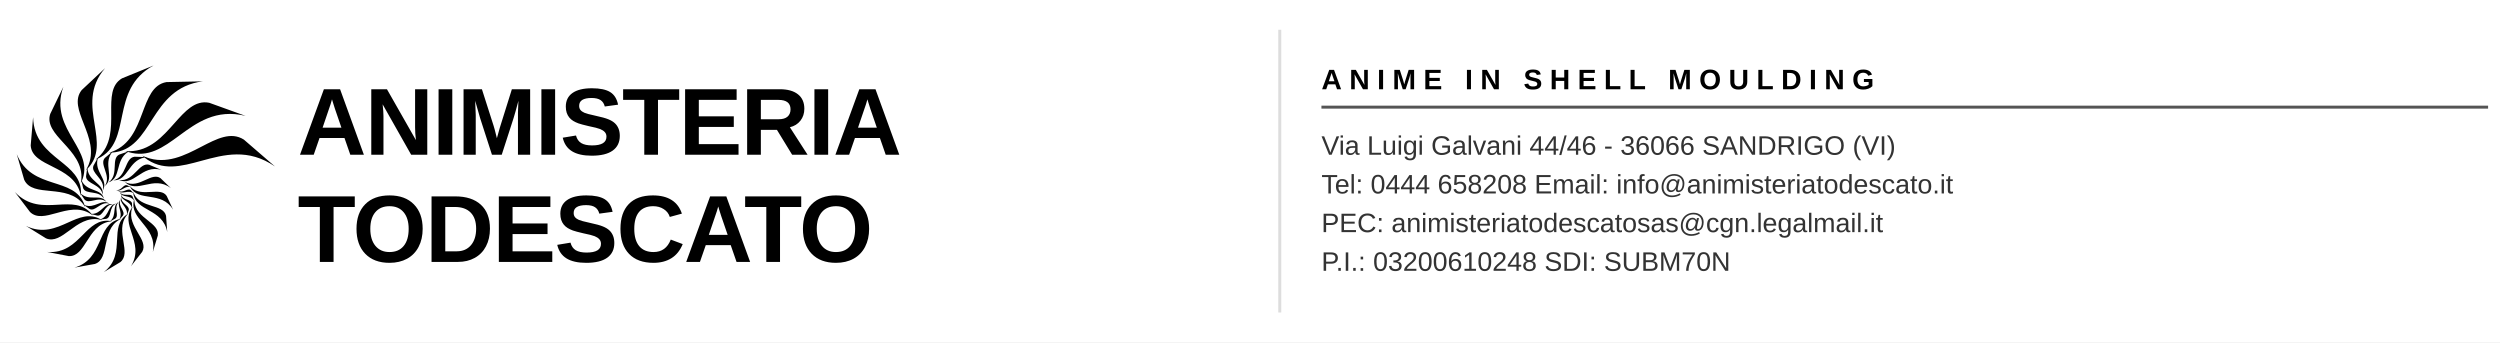
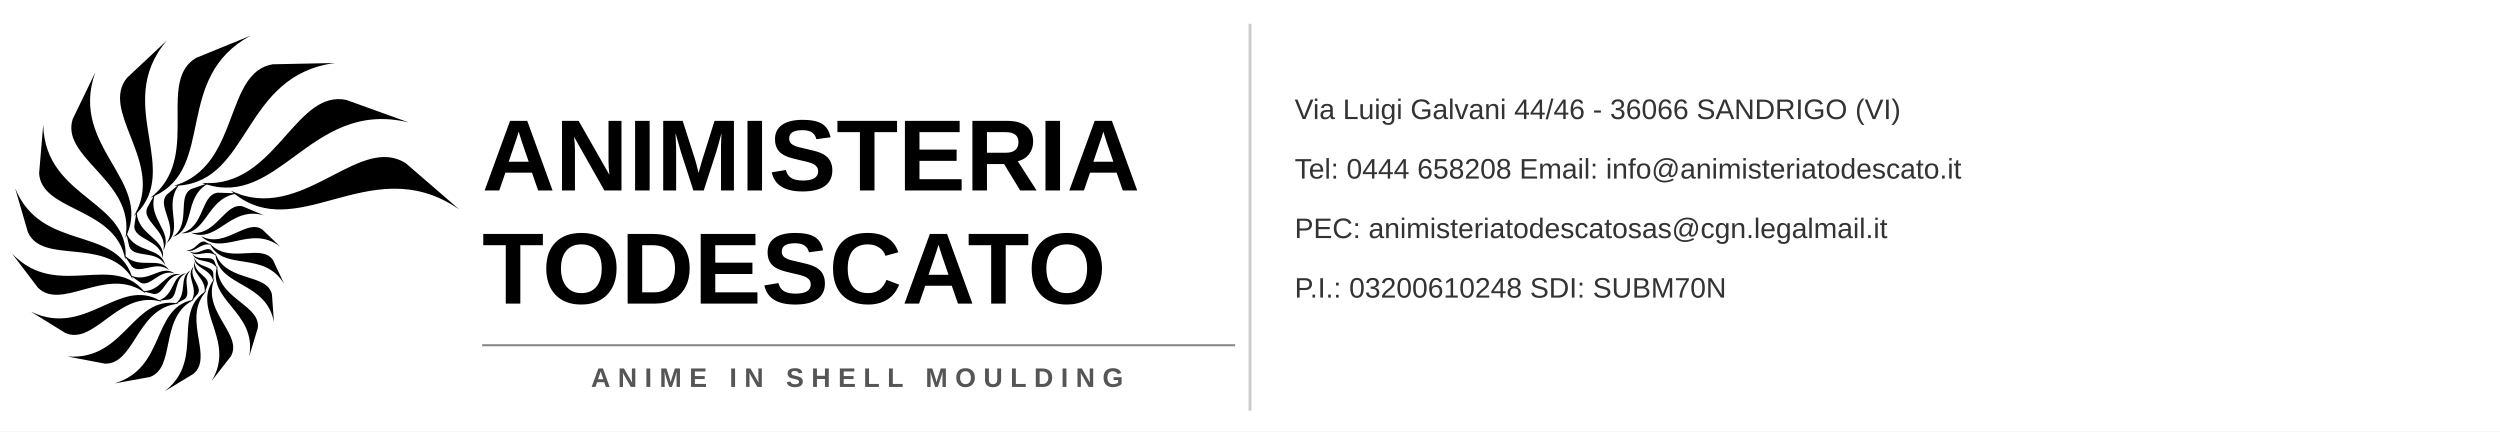
- <svg xmlns="http://www.w3.org/2000/svg" viewBox="0 0 840 115" width="100%" height="auto">
-   <rect width="840" height="115" fill="white" />
-   <g transform="translate(5,22) scale(0.843)">
+ <svg xmlns="http://www.w3.org/2000/svg" viewBox="0 0 840 145" width="100%" height="auto">
+   <rect width="840" height="145" fill="white" />
+   <g transform="translate(4,12) scale(1.45)">
    <path d="M 32.121,37.535 C 32.461,37.273 32.781,37.008 33.086,36.734 C 33.168,36.582 33.254,36.426 33.336,36.273 C 33.285,36.395 33.238,36.512 33.195,36.633 C 38.488,31.773 38.441,24.961 38.395,18.77 C 38.355,12.965 38.32,7.711 42.691,5.133 C 46.887,3.426 51.086,1.707 55.285,0 C 37.324,9.688 47.363,30.5 33.031,37.145 C 32.289,39.777 33.344,41.832 34.332,43.746 C 35.355,45.738 36.309,47.586 35.066,49.777 C 35.648,47.367 34.219,45.629 32.93,44.059 C 31.793,42.676 30.762,41.418 31.312,39.949 C 31.805,39.047 32.305,38.148 32.801,37.25 C 32.578,37.348 32.352,37.445 32.121,37.535 Z M 28.262,41.801 C 28.469,41.465 28.66,41.125 28.832,40.789 C 28.855,40.617 28.879,40.449 28.898,40.277 C 28.895,40.406 28.895,40.535 28.898,40.656 C 31.914,34.609 29.574,28.641 27.449,23.223 C 25.457,18.145 23.656,13.543 26.625,9.809 C 29.73,6.895 32.836,3.98 35.953,1.059 C 29.371,8.719 30.633,16.465 31.801,23.641 C 32.852,30.102 33.828,36.102 28.926,41.156 C 29.168,43.707 30.785,45.152 32.293,46.504 C 33.867,47.91 35.324,49.211 34.977,51.555 C 34.406,47.207 28.398,47.344 28.363,44.191 C 28.5,43.234 28.633,42.281 28.762,41.324 C 28.602,41.484 28.434,41.645 28.262,41.801 Z M 38.844,34.34 C 38.434,34.496 38.012,34.641 37.57,34.77 C 37.84,34.77 38.102,34.762 38.363,34.746 C 37.523,35.453 36.688,36.16 35.852,36.863 C 34.746,38.117 35.293,39.754 35.895,41.562 C 36.578,43.613 37.332,45.883 35.84,48.059 C 37.906,46.352 37.668,44.156 37.406,41.781 C 37.156,39.504 36.891,37.062 38.633,34.73 C 55.395,33.578 53.363,9.102 74.891,6.324 C 70.078,6.43 65.254,6.52 60.43,6.621 C 49.414,8.473 52.762,28.836 38.996,34.281 C 39.082,34.18 39.172,34.082 39.266,33.984 C 39.125,34.102 38.984,34.223 38.844,34.34 Z M 26.48,45.586 C 27.066,39.285 23.012,34.848 19.332,30.812 C 15.875,27.027 12.742,23.598 14.086,19.32 C 15.828,15.711 17.578,12.105 19.32,8.5 C 16.137,17.43 19.848,23.797 23.289,29.699 C 26.391,35.016 29.266,39.953 26.684,46.039 C 28.844,50.473 34.535,48.875 35.488,53.133 C 33.52,49.516 28.297,51.656 27.215,48.902 C 27.008,48.012 26.801,47.121 26.594,46.238 C 26.504,46.441 26.41,46.648 26.305,46.855 C 26.379,46.465 26.434,46.082 26.473,45.703 C 26.438,45.566 26.406,45.43 26.375,45.297 C 26.41,45.395 26.445,45.492 26.48,45.586 Z M 44.043,34.109 C 44.531,34.148 45.004,34.168 45.473,34.168 C 45.656,34.102 45.84,34.039 46.023,33.973 C 45.891,34.035 45.766,34.102 45.641,34.168 C 53.766,34.086 58.883,28.32 63.531,23.086 C 67.895,18.172 71.844,13.727 77.473,14.871 C 82.297,16.613 87.121,18.352 91.957,20.094 C 80.148,17.219 72.527,22.805 65.469,27.977 C 59.113,32.637 53.211,36.961 45.109,34.473 C 39.773,37.836 42.57,44.855 37.262,46.637 C 39.578,45.047 39.691,42.5 39.797,40.203 C 39.887,38.18 39.969,36.348 41.539,35.531 C 42.637,35.148 43.738,34.77 44.84,34.387 C 44.574,34.301 44.312,34.211 44.043,34.109 Z M 6.305,31.879 C 6.844,40.586 22.938,39.656 26.031,50.793 C 25.961,50.719 25.887,50.637 25.816,50.551 C 25.902,50.676 25.984,50.801 26.07,50.926 C 26.156,51.25 26.23,51.586 26.293,51.93 C 26.312,51.727 26.328,51.523 26.34,51.328 C 26.816,52.031 27.297,52.734 27.773,53.441 C 28.652,54.402 29.969,54.113 31.426,53.793 C 33.074,53.43 34.898,53.027 36.465,54.363 C 35.312,52.613 33.59,52.625 31.723,52.633 C 29.934,52.641 28.016,52.648 26.348,51.109 C 26.578,44.891 22.391,41.527 17.879,37.906 C 12.871,33.883 7.465,29.543 7.258,20.629 C 6.941,24.371 6.621,28.125 6.305,31.879 Z M 52.289,36.582 C 60.395,39.605 67.68,35.828 74.293,32.398 C 80.496,29.184 86.113,26.27 91.273,29.547 C 95.402,33.121 99.535,36.684 103.664,40.254 C 93.031,32.906 83.336,35.547 74.355,37.996 C 66.262,40.203 58.746,42.25 51.652,36.684 C 48.43,37.324 46.805,39.578 45.293,41.68 C 43.715,43.871 42.25,45.898 39.219,45.773 C 44.68,44.465 43.703,36.832 47.707,36.375 C 48.941,36.418 50.176,36.453 51.41,36.492 C 51.184,36.309 50.957,36.117 50.734,35.918 C 51.195,36.141 51.652,36.336 52.109,36.512 C 52.328,36.52 52.543,36.527 52.758,36.535 C 52.598,36.547 52.441,36.562 52.289,36.582 Z M 28,56.398 C 27.82,56.109 27.637,55.832 27.445,55.566 C 27.336,55.492 27.23,55.418 27.125,55.344 C 27.207,55.387 27.293,55.43 27.375,55.473 C 20.895,46.766 7.102,53 3.711,45.547 C 2.719,42.145 1.742,38.742 0.75,35.352 C 6.805,50.074 23.762,43.988 27.766,55.648 C 29.754,56.445 31.438,55.793 33.004,55.184 C 34.637,54.547 36.141,53.961 37.742,55.102 C 35.914,54.457 34.445,55.422 33.121,56.297 C 31.957,57.066 30.902,57.762 29.809,57.219 C 29.148,56.758 28.488,56.301 27.832,55.84 C 27.891,56.023 27.949,56.207 28,56.398 Z M 48.496,42.172 C 46.668,44.027 44.645,46.078 41.496,45.66 C 44.449,46.945 46.672,45.488 49.078,43.914 C 51.633,42.238 54.395,40.43 58.461,41.645 L 53.512,39.562 C 51.566,39.059 50.105,40.539 48.496,42.172 Z M 43.793,46.41 C 46.762,48.023 49.555,46.758 52.074,45.613 C 54.297,44.602 56.312,43.688 58.051,44.93 L 62.18,48.891 C 58.602,46.133 55.172,46.879 51.992,47.566 C 49.004,48.215 46.242,48.812 43.793,46.41 Z M 40.391,49.641 C 41.48,49.84 42.227,49.164 42.898,48.551 C 43.488,48.012 44.027,47.523 44.691,47.73 C 45.105,47.93 45.512,48.129 45.922,48.324 C 45.875,48.23 45.828,48.137 45.785,48.039 C 45.906,48.176 46.027,48.309 46.152,48.438 C 46.23,48.473 46.309,48.512 46.387,48.551 C 46.328,48.527 46.266,48.508 46.207,48.488 C 48.5,50.746 51.543,50.566 54.312,50.402 C 56.906,50.25 59.254,50.109 60.508,52.008 C 61.371,53.84 62.238,55.684 63.09,57.516 C 58.352,49.707 49.281,54.68 45.977,48.43 C 44.785,48.168 43.895,48.688 43.066,49.172 C 42.199,49.676 41.398,50.145 40.391,49.641 Z M 44.074,49.82 C 43.176,50.176 42.18,50.566 41.176,49.949 C 41.984,50.828 42.957,50.672 44.008,50.5 C 45.023,50.336 46.109,50.16 47.195,50.891 C 48.105,58.348 58.984,56.863 60.723,66.402 C 60.574,64.25 60.418,62.102 60.258,59.949 C 59.18,55.09 50.18,57.043 47.414,51.055 C 47.453,51.086 47.496,51.121 47.535,51.156 C 47.488,51.102 47.438,51.047 47.387,50.992 C 47.301,50.805 47.223,50.609 47.148,50.402 C 47.156,50.531 47.168,50.652 47.18,50.773 C 46.844,50.414 46.508,50.059 46.172,49.699 C 45.59,49.227 44.871,49.512 44.074,49.82 Z M 31.004,59.734 C 30.754,59.543 30.504,59.363 30.25,59.199 C 30.129,59.172 30.004,59.141 29.879,59.109 C 29.973,59.121 30.066,59.133 30.156,59.141 C 25.707,56.312 20.891,57.641 16.512,58.848 C 12.406,59.98 8.691,61.004 6.031,58.391 C 4.016,55.738 2.016,53.09 0,50.438 C 5.402,56.168 11.512,55.82 17.176,55.5 C 22.281,55.211 27.023,54.945 30.551,59.16 C 32.555,59.191 33.805,58.051 34.977,56.988 C 36.195,55.883 37.324,54.855 39.117,55.32 C 37.297,55.367 36.332,56.711 35.465,57.926 C 34.703,58.992 34.012,59.961 32.871,59.848 C 32.133,59.664 31.406,59.484 30.672,59.305 C 30.785,59.441 30.895,59.586 31.004,59.734 Z M 44.766,51.535 C 43.738,51.543 42.598,51.551 41.836,50.551 C 42.754,52.875 45.832,51.461 47.453,53.777 C 46.543,57.449 48.609,59.98 50.84,62.711 C 53.316,65.742 55.988,69.016 54.977,74.355 C 55.637,72.16 56.309,69.961 56.969,67.766 C 57.348,65.223 55.27,63.566 52.973,61.734 C 50.527,59.781 47.836,57.633 47.605,54.012 C 47.637,54.062 47.668,54.117 47.695,54.172 C 47.664,54.09 47.633,54.012 47.602,53.934 C 47.59,53.723 47.586,53.504 47.594,53.281 C 47.555,53.406 47.52,53.527 47.488,53.648 C 47.293,53.168 47.094,52.688 46.898,52.203 C 46.496,51.52 45.672,51.527 44.766,51.535 Z M 42.27,51.406 C 42.984,53.816 46.363,53.203 46.672,54.977 C 46.68,55.523 46.695,56.07 46.707,56.625 C 46.781,56.52 46.863,56.414 46.945,56.309 C 46.859,56.52 46.781,56.73 46.711,56.938 C 46.715,57.039 46.715,57.141 46.719,57.242 C 46.707,57.168 46.695,57.098 46.684,57.027 C 45.527,60.719 47.387,63.883 49.074,66.758 C 50.656,69.453 52.09,71.891 50.746,74.273 C 49.242,76.199 47.754,78.133 46.25,80.055 C 49.281,75.137 47.875,70.867 46.57,66.914 C 45.395,63.352 44.305,60.043 46.621,56.742 C 45.875,53.828 42.301,54.062 42.27,51.406 Z M 42.383,52.406 C 42.273,53.82 43.234,54.676 44.105,55.449 C 44.871,56.129 45.566,56.75 45.387,57.629 C 45.184,58.184 44.984,58.742 44.781,59.301 C 44.898,59.223 45.023,59.148 45.148,59.074 C 44.977,59.254 44.816,59.438 44.664,59.625 C 44.633,59.715 44.602,59.805 44.566,59.895 C 44.582,59.824 44.598,59.758 44.613,59.691 C 42.062,62.91 42.699,66.758 43.273,70.254 C 43.816,73.539 44.309,76.508 42.062,78.359 C 39.844,79.703 37.617,81.043 35.398,82.387 C 40.289,78.656 40.516,73.883 40.73,69.457 C 40.922,65.473 41.102,61.773 44.66,59.379 C 44.852,57.824 44.07,56.758 43.34,55.762 C 42.578,54.727 41.875,53.766 42.383,52.406 Z M 42.648,57.137 C 42.078,56.039 41.445,54.82 42.098,53.453 C 41.078,54.605 41.41,55.828 41.77,57.148 C 42.117,58.418 42.484,59.777 41.703,61.25 C 32.32,63.398 35.672,77.078 23.734,80.578 L 31.891,79.109 C 37.961,77.086 34.242,65.863 41.535,61.543 C 41.5,61.602 41.457,61.664 41.414,61.727 C 41.48,61.648 41.547,61.574 41.609,61.496 C 41.832,61.371 42.062,61.25 42.305,61.133 C 42.148,61.16 42,61.188 41.852,61.219 C 42.266,60.742 42.676,60.27 43.09,59.789 C 43.605,58.984 43.148,58.109 42.648,57.137 Z M 41.414,54.387 C 40.246,55.492 40.41,56.945 40.559,58.254 C 40.691,59.406 40.809,60.453 39.992,61.055 C 39.406,61.375 38.809,61.688 38.219,62.004 C 38.375,62.027 38.535,62.055 38.695,62.09 C 38.414,62.109 38.141,62.145 37.875,62.188 C 37.781,62.238 37.688,62.289 37.594,62.34 C 37.66,62.293 37.723,62.246 37.785,62.203 C 33.195,62.98 30.816,66.699 28.656,70.078 C 26.629,73.25 24.793,76.121 21.504,75.98 C 18.613,75.426 15.723,74.879 12.844,74.32 C 19.781,74.883 23.59,71.039 27.121,67.48 C 30.301,64.273 33.25,61.293 38.059,61.98 C 40.785,59.602 38.57,55.867 41.414,54.387 Z M 36.434,61.121 C 38.652,60.508 37.422,56.273 40.391,55.047 C 37.012,55.434 37.773,59.98 34.168,61.305 C 29.652,58.797 25.586,60.625 21.203,62.598 C 16.34,64.789 11.09,67.152 4.414,63.945 C 7.078,65.594 9.727,67.242 12.391,68.895 C 15.605,70.289 18.523,68.137 21.746,65.762 C 25.18,63.23 28.957,60.445 33.809,61.422 C 33.727,61.445 33.641,61.465 33.555,61.484 C 33.672,61.473 33.789,61.457 33.906,61.441 C 34.188,61.5 34.473,61.57 34.758,61.656 C 34.613,61.562 34.465,61.473 34.316,61.391 C 35.023,61.301 35.73,61.215 36.434,61.121 Z M 36.434,61.121" fill="#000" fill-rule="evenodd" />
  </g>
-   <text x="100" y="52" font-family="'Arial Black',Arial,sans-serif" font-size="32" font-weight="900" fill="#000" letter-spacing="-0.5">ANIMISTERIA</text>
-   <text x="100" y="88" font-family="'Arial Black',Arial,sans-serif" font-size="32" font-weight="900" fill="#000" letter-spacing="-0.5">TODESCATO</text>
-   <line x1="430" y1="10" x2="430" y2="105" stroke="#ddd" stroke-width="1" />
-   <text x="444" y="30" font-family="Arial,sans-serif" font-size="9.5" font-weight="bold" letter-spacing="2.5" fill="#000">ANIME IN SHELL MOULDING</text>
-   <line x1="444" y1="36" x2="836" y2="36" stroke="#555" stroke-width="1" />
-   <text x="444" y="52" font-family="Arial,sans-serif" font-size="9" fill="#333">Via Luigi Galvani 44/46 - 36066 SANDRIGO (VI)</text>
-   <text x="444" y="65" font-family="Arial,sans-serif" font-size="9" fill="#333">Tel: 0444 658208   Email: info@animisteriatodescato.it</text>
-   <text x="444" y="78" font-family="Arial,sans-serif" font-size="9" fill="#333">PEC: animisteriatodescatosas@cgn.legalmail.it</text>
-   <text x="444" y="91" font-family="Arial,sans-serif" font-size="9" fill="#333">P.I.: 03200610248   SDI: SUBM70N</text>
+   <text x="162" y="64" font-family="'Arial Black',Arial,sans-serif" font-size="34" font-weight="900" fill="#000">ANIMISTERIA</text>
+   <text x="162" y="102" font-family="'Arial Black',Arial,sans-serif" font-size="34" font-weight="900" fill="#000">TODESCATO</text>
+   <line x1="162" y1="116" x2="415" y2="116" stroke="#888" stroke-width="0.7" />
+   <text x="288" y="130" font-family="Arial,sans-serif" font-size="9" font-weight="bold" letter-spacing="2.5" fill="#555" text-anchor="middle">ANIME IN SHELL MOULDING</text>
+   <line x1="420" y1="8" x2="420" y2="138" stroke="#ccc" stroke-width="1" />
+   <text x="435" y="40" font-family="Arial,sans-serif" font-size="9.5" fill="#333">Via Luigi Galvani 44/46 - 36066 SANDRIGO (VI)</text>
+   <text x="435" y="60" font-family="Arial,sans-serif" font-size="9.5" fill="#333">Tel: 0444 658208   Email: info@animisteriatodescato.it</text>
+   <text x="435" y="80" font-family="Arial,sans-serif" font-size="9.5" fill="#333">PEC: animisteriatodescatosas@cgn.legalmail.it</text>
+   <text x="435" y="100" font-family="Arial,sans-serif" font-size="9.5" fill="#333">P.I.: 03200610248   SDI: SUBM70N</text>
</svg>
